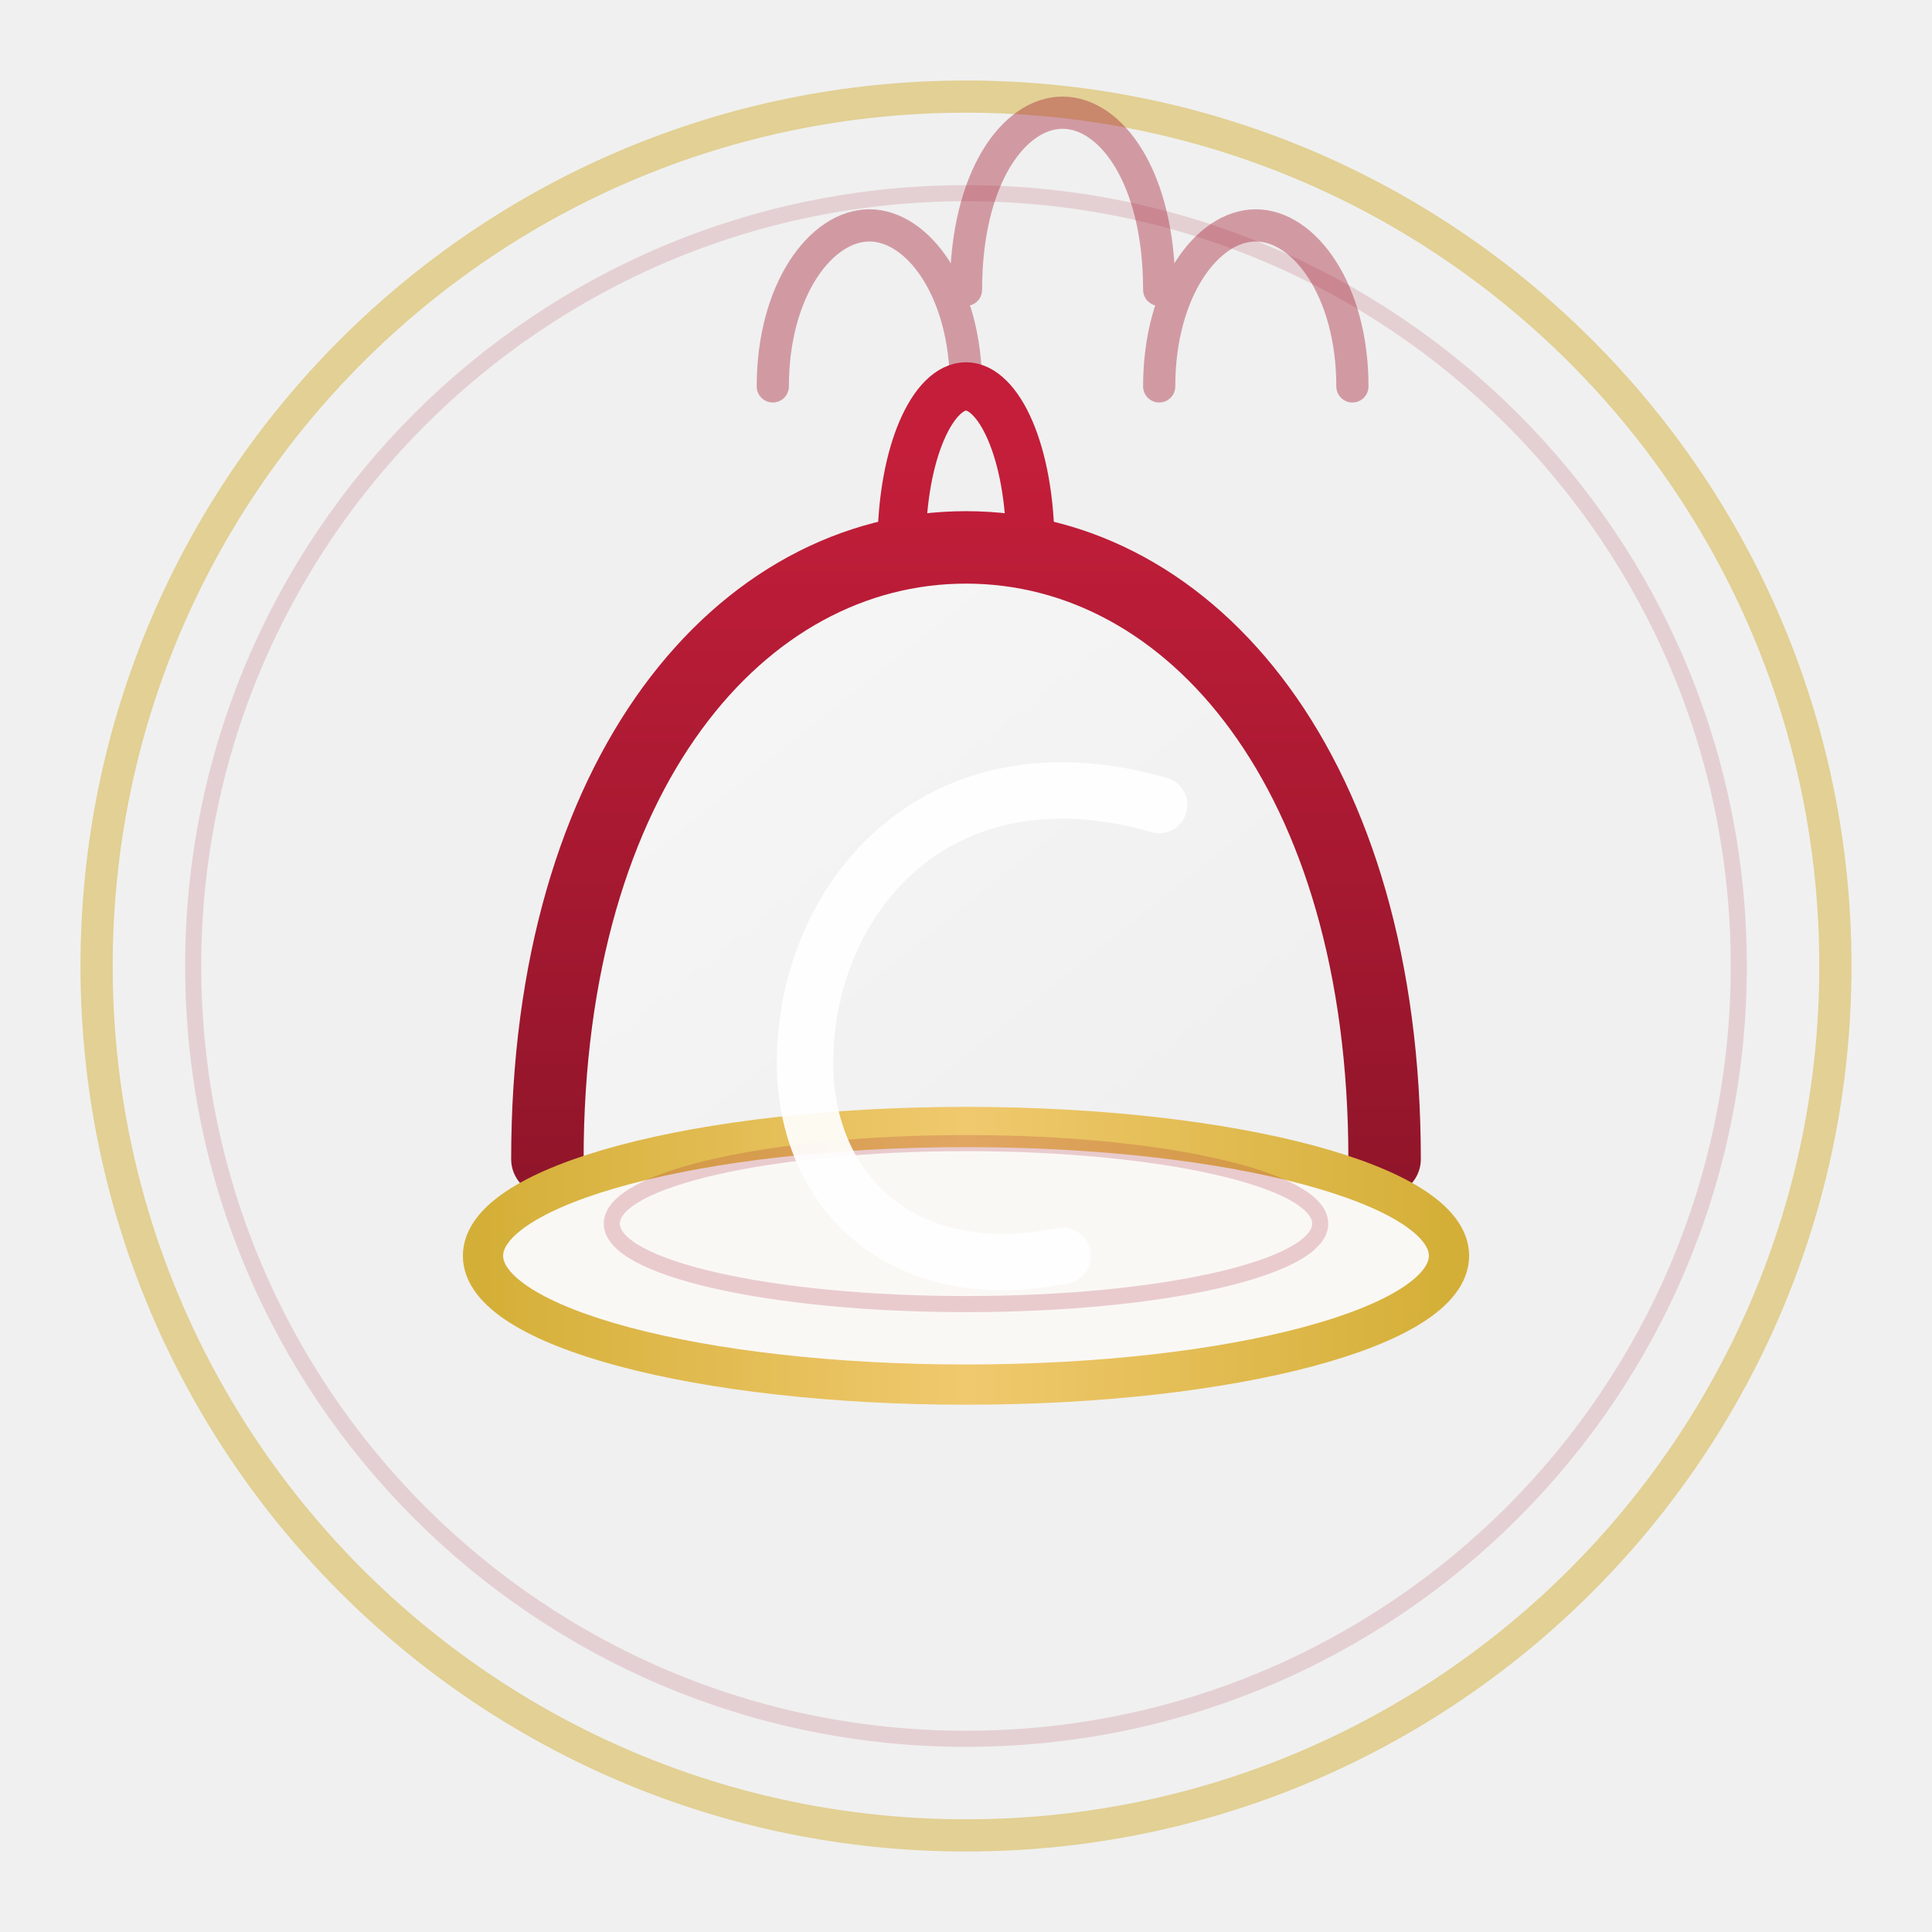
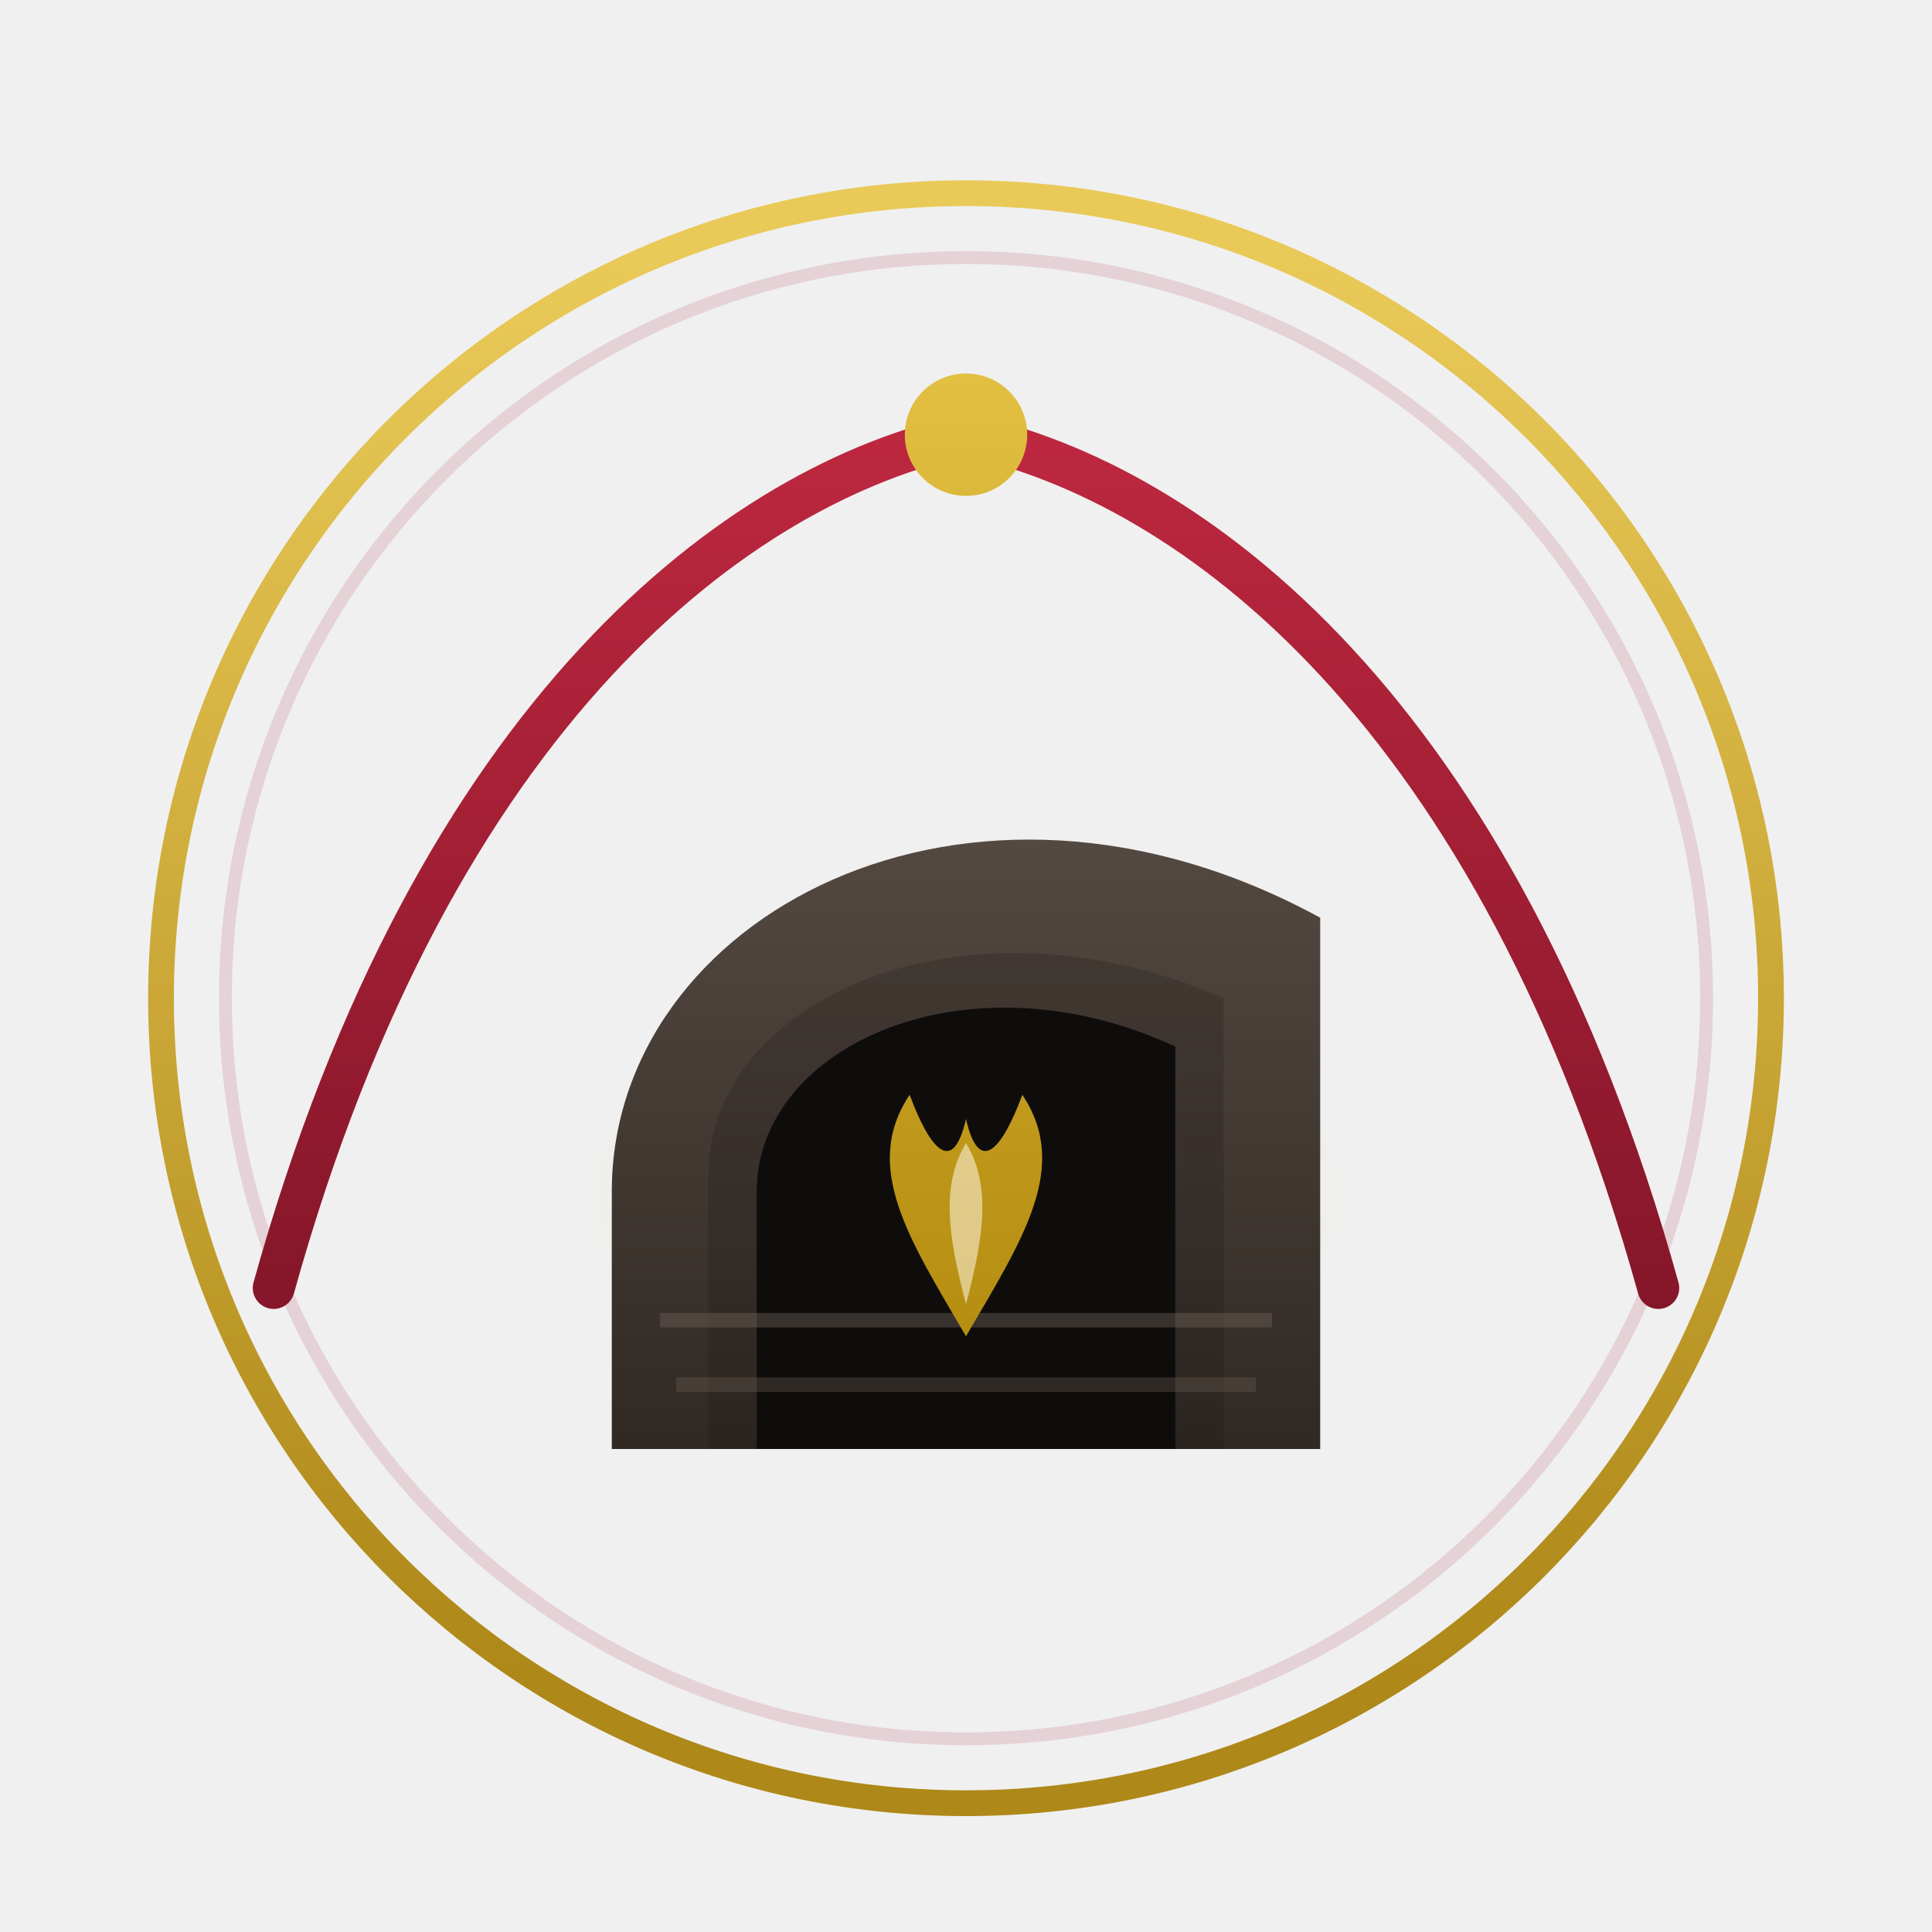
- <svg xmlns="http://www.w3.org/2000/svg" viewBox="0 0 120 120" fill="none" role="img" aria-label="Concordia Restaurant">
+ <svg xmlns="http://www.w3.org/2000/svg" viewBox="0 0 120 120" fill="none" role="img" aria-label="Concordia">
  <defs>
-     <linearGradient id="cloche-dome" x1="60" y1="28" x2="60" y2="78" gradientUnits="userSpaceOnUse">
-       <stop stop-color="#c41e3a" />
-       <stop offset="1" stop-color="#8b1428" />
+     <linearGradient id="gold" x1="60" y1="16" x2="60" y2="104" gradientUnits="userSpaceOnUse">
+       <stop stop-color="#e8c547" />
+       <stop offset="1" stop-color="#a67c00" />
    </linearGradient>
-     <linearGradient id="cloche-shine" x1="48" y1="40" x2="72" y2="70" gradientUnits="userSpaceOnUse">
-       <stop stop-color="#ffffff" stop-opacity="0.35" />
-       <stop offset="1" stop-color="#ffffff" stop-opacity="0" />
+     <linearGradient id="wine" x1="60" y1="20" x2="60" y2="92" gradientUnits="userSpaceOnUse">
+       <stop stop-color="#c42a42" />
+       <stop offset="1" stop-color="#7a1224" />
    </linearGradient>
-     <linearGradient id="plate-ring" x1="30" y1="82" x2="90" y2="82" gradientUnits="userSpaceOnUse">
-       <stop stop-color="#d4af37" />
-       <stop offset="0.5" stop-color="#f0c96e" />
-       <stop offset="1" stop-color="#d4af37" />
+     <linearGradient id="stone" x1="60" y1="44" x2="60" y2="92" gradientUnits="userSpaceOnUse">
+       <stop stop-color="#5c5048" />
+       <stop offset="1" stop-color="#2e2722" />
    </linearGradient>
+     <radialGradient id="glow" cx="0" cy="0" r="1" gradientUnits="userSpaceOnUse" gradientTransform="translate(60 74) scale(24 16)">
+       <stop stop-color="#f5d76e" stop-opacity="0.45" />
+       <stop offset="1" stop-color="#f5d76e" stop-opacity="0" />
+     </radialGradient>
  </defs>
-   <circle cx="60" cy="60" r="54" stroke="#d4af37" stroke-width="2" opacity="0.5" />
-   <circle cx="60" cy="60" r="48" stroke="#a31830" stroke-width="1" opacity="0.15" />
-   <path d="M48 24c0-6 3-10 6-10s6 4 6 10M60 18c0-7 3-11 6-11s6 4 6 11M72 24c0-6 3-10 6-10s6 4 6 10" stroke="#a31830" stroke-width="2" stroke-linecap="round" opacity="0.4" />
-   <path d="M34 72 C34 48 46 34 60 34 C74 34 86 48 86 72" stroke="url(#cloche-dome)" stroke-width="4.5" stroke-linecap="round" fill="url(#cloche-shine)" />
-   <path d="M56 34 C56 28 58 24 60 24 C62 24 64 28 64 34" stroke="url(#cloche-dome)" stroke-width="3" stroke-linecap="round" />
-   <ellipse cx="60" cy="78" rx="30" ry="8" fill="#faf8f5" stroke="url(#plate-ring)" stroke-width="2.5" />
-   <ellipse cx="60" cy="76" rx="22" ry="5" stroke="#a31830" stroke-width="1" opacity="0.2" />
-   <path d="M72 50 C58 46 50 56 50 66 C50 74 56 80 66 78" stroke="#ffffff" stroke-width="3.5" stroke-linecap="round" fill="none" opacity="0.92" />
+   <circle cx="60" cy="62" r="50" stroke="url(#gold)" stroke-width="1.6" opacity="0.9" />
+   <circle cx="60" cy="62" r="46" stroke="#a31830" stroke-width="0.8" opacity="0.14" />
+   <ellipse cx="60" cy="76" rx="24" ry="15" fill="url(#glow)" />
+   <path d="M17 80 C27 44, 46 30, 60 27" stroke="url(#wine)" stroke-width="2.6" stroke-linecap="round" />
+   <path d="M103 80 C93 44, 74 30, 60 27" stroke="url(#wine)" stroke-width="2.6" stroke-linecap="round" />
+   <circle cx="60" cy="27" r="3.8" fill="url(#gold)" />
+   <path d="M38 90 L38 74 C38 57, 60 45, 82 57 L82 90 Z" fill="url(#stone)" />
+   <path d="M44 90 L44 73 C44 62, 60 55, 76 62 L76 90 Z" fill="#151311" opacity="0.22" />
+   <path d="M47 90 L47 74 C47 65, 60 59, 73 65 L73 90 Z" fill="#0f0d0c" />
+   <path d="M41 82 H79" stroke="#6b5f56" stroke-width="0.9" opacity="0.45" />
+   <path d="M42 86 H78" stroke="#6b5f56" stroke-width="0.9" opacity="0.35" />
+   <path d="M60 83 C56.5 77, 53.5 72.5, 56.5 68 C57.8 71.5, 59.2 73, 60 69.5 C60.8 73, 62.2 71.5, 63.5 68 C66.5 72.5, 63.5 77, 60 83Z" fill="url(#gold)" />
+   <path d="M60 81 C58.8 76.5, 58.5 73.5, 60 71 C61.5 73.5, 61.2 76.5, 60 81Z" fill="#fff8e7" opacity="0.55" />
</svg>
